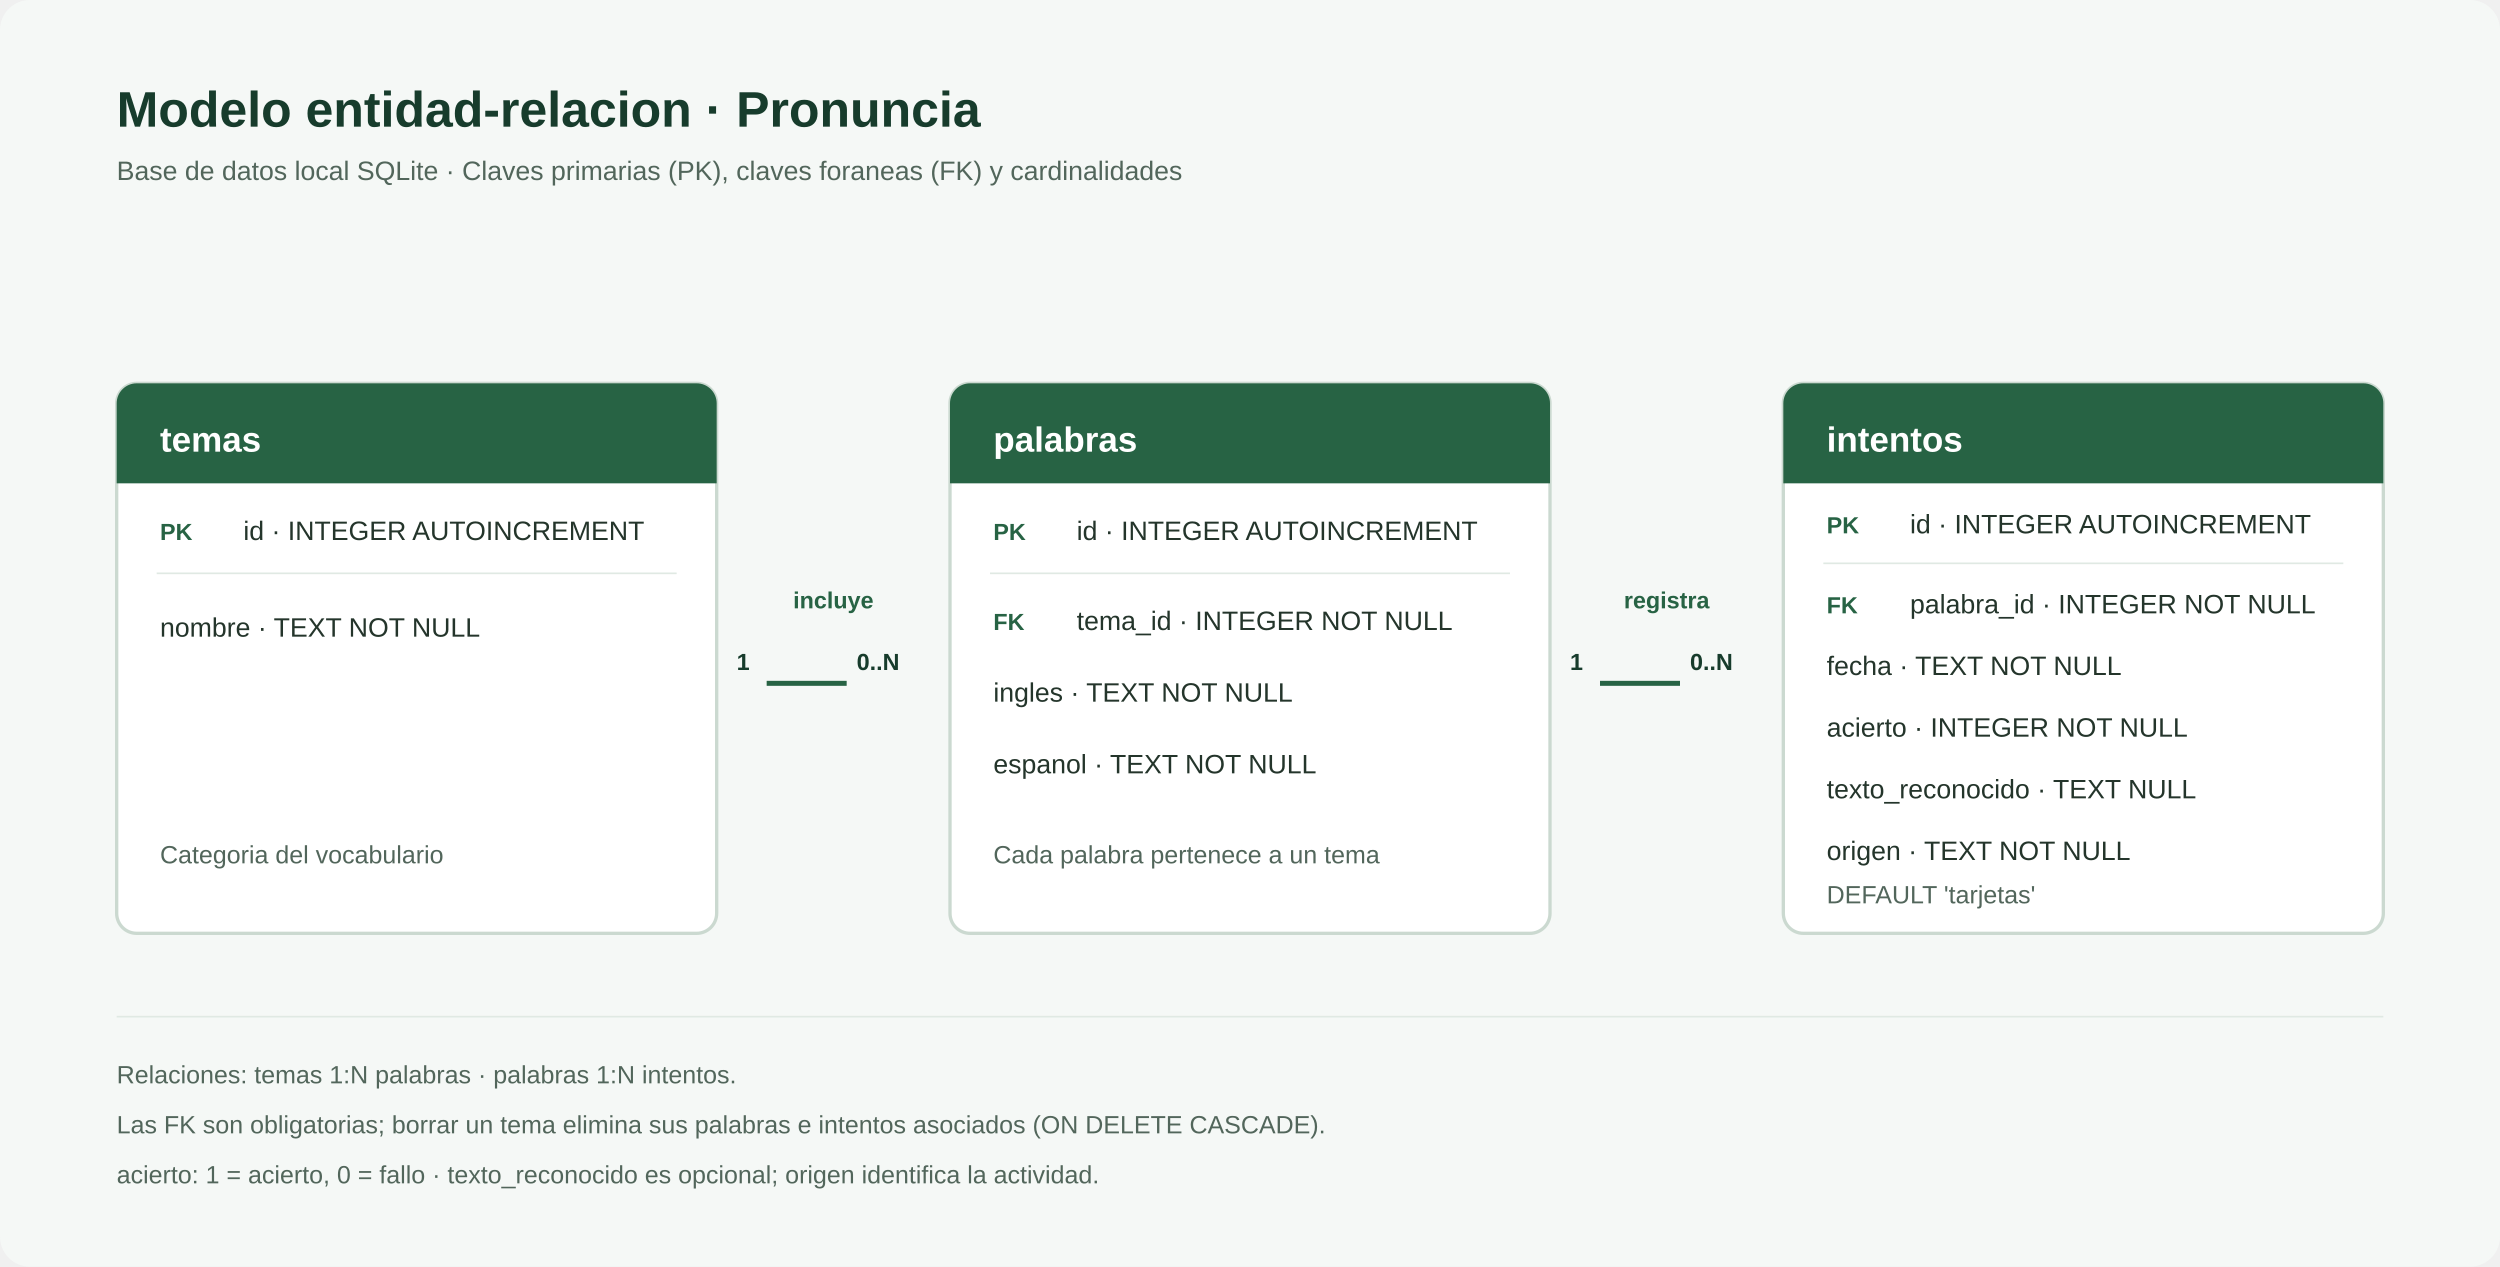
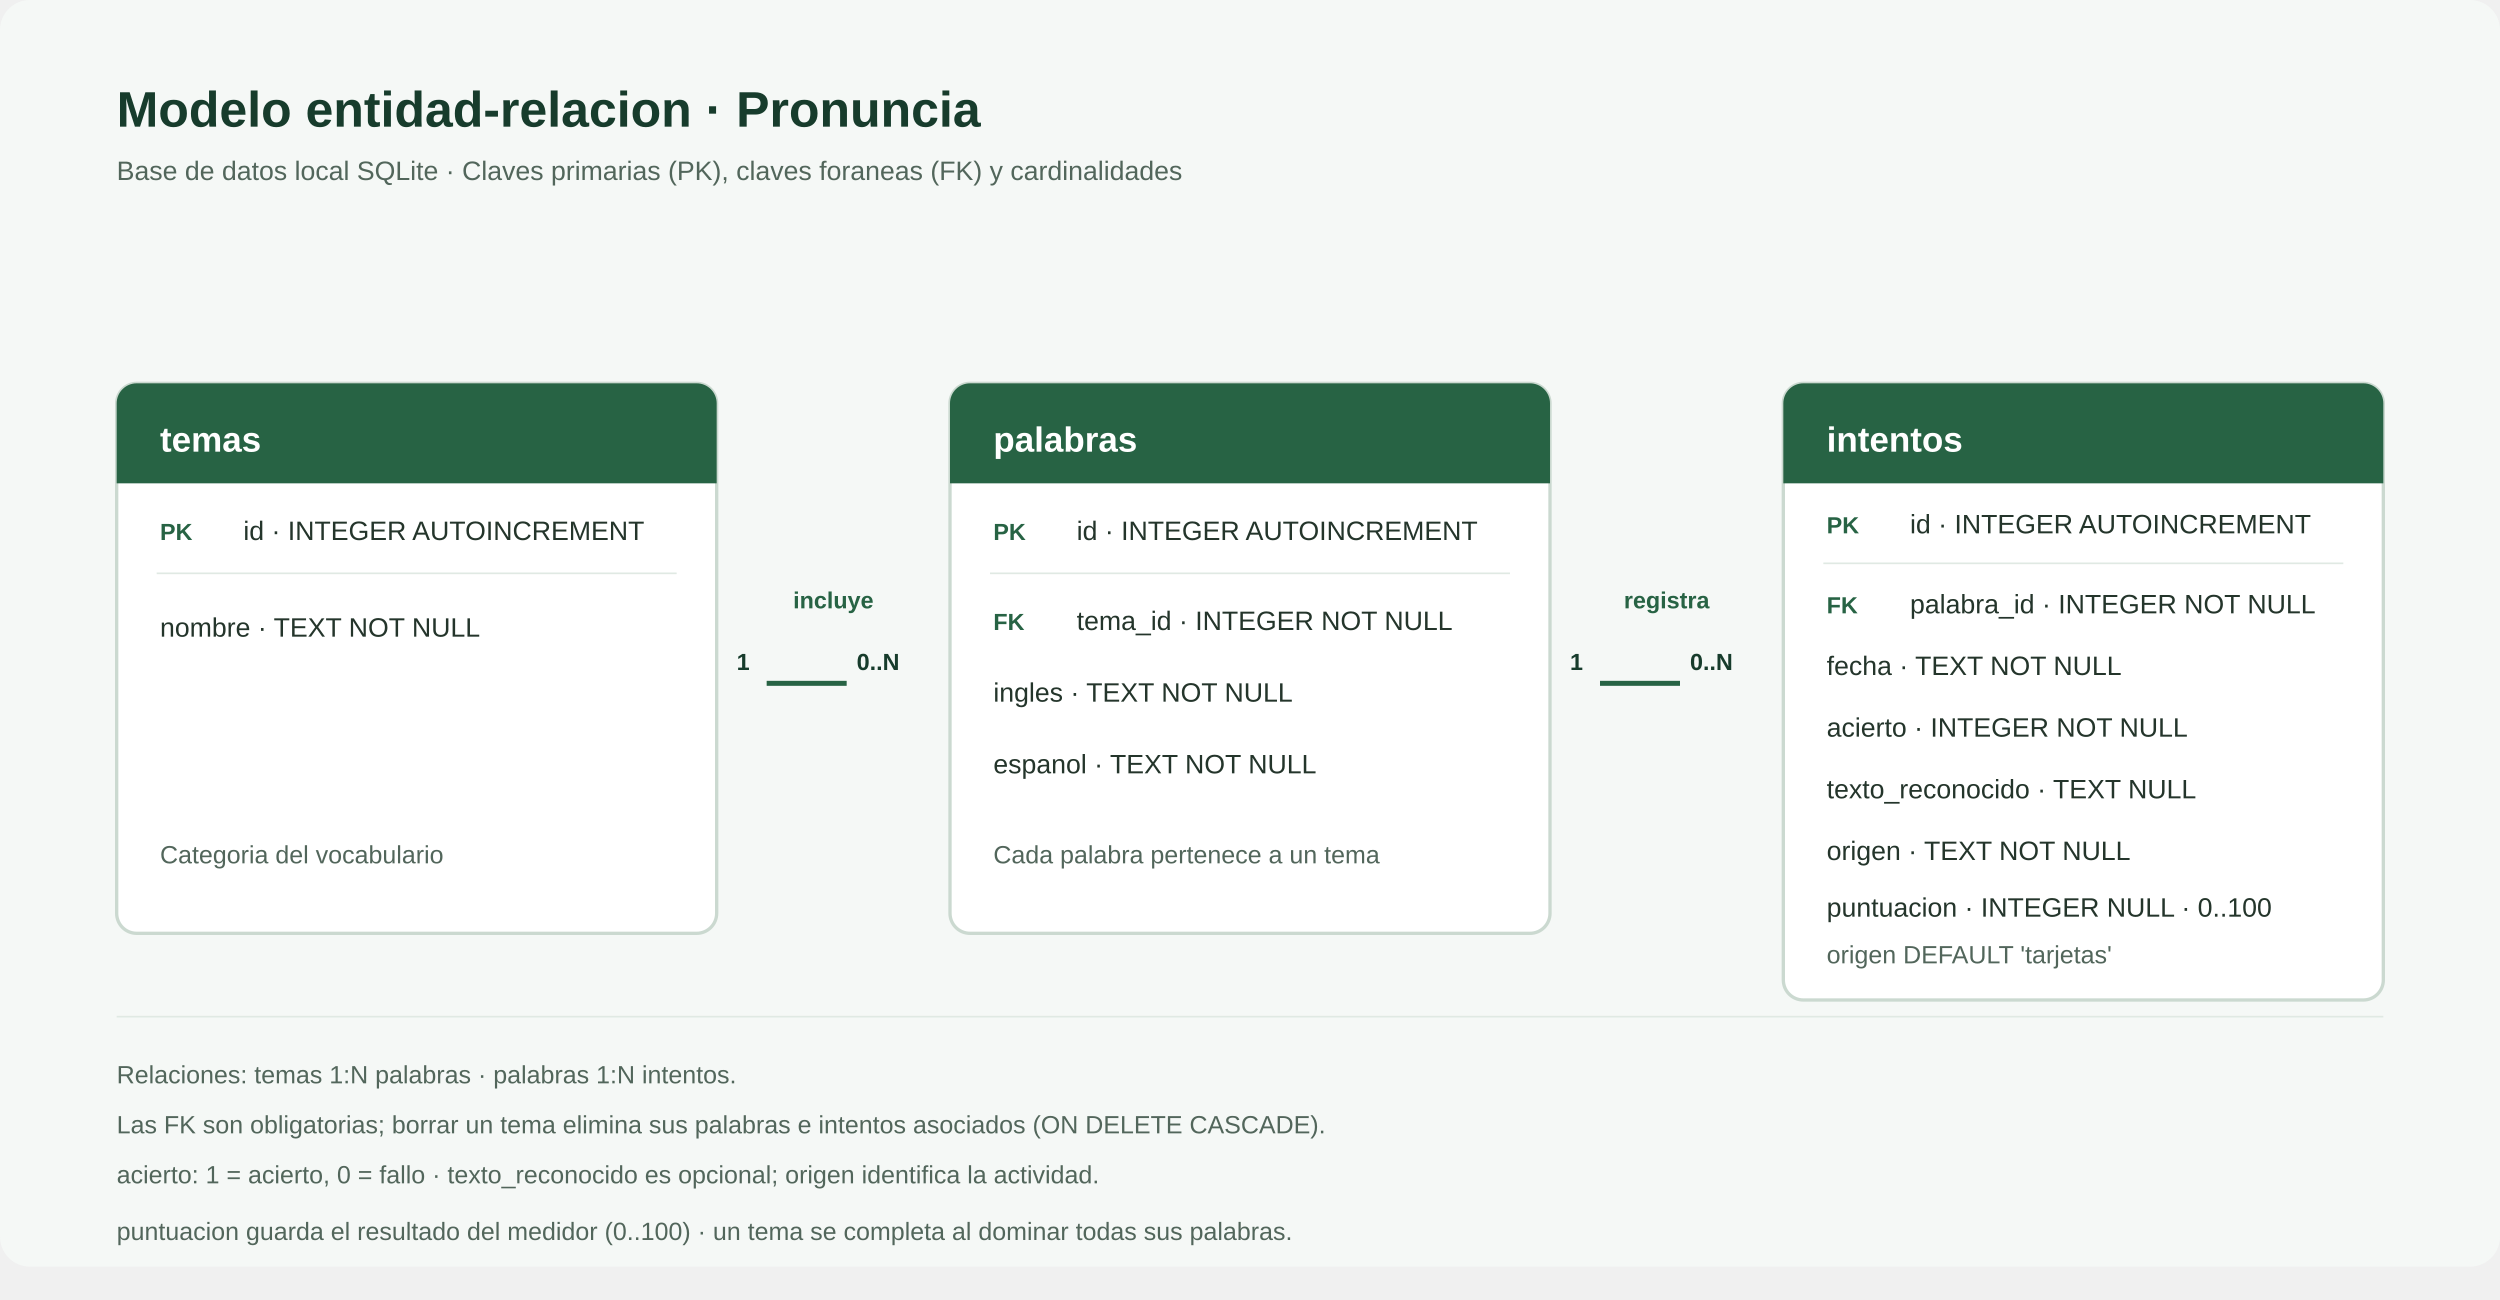
- <svg xmlns="http://www.w3.org/2000/svg" width="1500" height="760" viewBox="0 0 1500 760" role="img" aria-labelledby="title description">
+ <svg xmlns="http://www.w3.org/2000/svg" width="1500" height="780" viewBox="0 0 1500 780" role="img" aria-labelledby="title description">
  <defs>
    <style>
      .bg { fill: #f5f8f6; }
      .title { font: 700 30px "Segoe UI", Arial, sans-serif; fill: #173c2c; }
      .subtitle { font: 16px "Segoe UI", Arial, sans-serif; fill: #52665b; }
      .card { fill: #ffffff; stroke: #cbd9d0; stroke-width: 2; }
      .header { fill: #276344; }
      .entity { font: 700 21px "Segoe UI", Arial, sans-serif; fill: #ffffff; }
      .field { font: 16px "Segoe UI", Arial, sans-serif; fill: #24352b; }
      .key { font: 700 14px "Segoe UI", Arial, sans-serif; fill: #276344; }
      .relation { stroke: #276344; stroke-width: 3; fill: none; }
      .relation-label { font: 600 14px "Segoe UI", Arial, sans-serif; fill: #276344; }
      .cardinality { font: 700 14px "Segoe UI", Arial, sans-serif; fill: #173c2c; }
      .note { font: 15px "Segoe UI", Arial, sans-serif; fill: #52665b; }
      .rule { stroke: #e0e9e3; stroke-width: 1; }
    </style>
  </defs>
  <rect class="bg" width="1500" height="760" rx="18" />
  <text class="title" x="70" y="76">Modelo entidad-relacion · Pronuncia</text>
  <text class="subtitle" x="70" y="108">Base de datos local SQLite · Claves primarias (PK), claves foraneas (FK) y cardinalidades</text>
  <g>
    <rect class="card" x="70" y="230" width="360" height="330" rx="12" />
    <path class="header" d="M82 230h336a12 12 0 0 1 12 12v48H70v-48a12 12 0 0 1 12-12z" />
    <text class="entity" x="96" y="271">temas</text>
    <text class="key" x="96" y="324">PK</text>
    <text class="field" x="146" y="324">id · INTEGER AUTOINCREMENT</text>
    <line class="rule" x1="94" y1="344" x2="406" y2="344" />
    <text class="field" x="96" y="382">nombre · TEXT NOT NULL</text>
    <text class="note" x="96" y="518">Categoria del vocabulario</text>
  </g>
  <g>
    <rect class="card" x="570" y="230" width="360" height="330" rx="12" />
    <path class="header" d="M582 230h336a12 12 0 0 1 12 12v48H570v-48a12 12 0 0 1 12-12z" />
    <text class="entity" x="596" y="271">palabras</text>
    <text class="key" x="596" y="324">PK</text>
    <text class="field" x="646" y="324">id · INTEGER AUTOINCREMENT</text>
    <line class="rule" x1="594" y1="344" x2="906" y2="344" />
    <text class="key" x="596" y="378">FK</text>
    <text class="field" x="646" y="378">tema_id · INTEGER NOT NULL</text>
    <text class="field" x="596" y="421">ingles · TEXT NOT NULL</text>
    <text class="field" x="596" y="464">espanol · TEXT NOT NULL</text>
    <text class="note" x="596" y="518">Cada palabra pertenece a un tema</text>
  </g>
  <g>
-     <rect class="card" x="1070" y="230" width="360" height="330" rx="12" />
+     <rect class="card" x="1070" y="230" width="360" height="370" rx="12" />
    <path class="header" d="M1082 230h336a12 12 0 0 1 12 12v48H1070v-48a12 12 0 0 1 12-12z" />
    <text class="entity" x="1096" y="271">intentos</text>
    <text class="key" x="1096" y="320">PK</text>
    <text class="field" x="1146" y="320">id · INTEGER AUTOINCREMENT</text>
    <line class="rule" x1="1094" y1="338" x2="1406" y2="338" />
    <text class="key" x="1096" y="368">FK</text>
    <text class="field" x="1146" y="368">palabra_id · INTEGER NOT NULL</text>
    <text class="field" x="1096" y="405">fecha · TEXT NOT NULL</text>
    <text class="field" x="1096" y="442">acierto · INTEGER NOT NULL</text>
    <text class="field" x="1096" y="479">texto_reconocido · TEXT NULL</text>
    <text class="field" x="1096" y="516">origen · TEXT NOT NULL</text>
-     <text class="note" x="1096" y="542">DEFAULT 'tarjetas'</text>
+     <text class="field" x="1096" y="550">puntuacion · INTEGER NULL · 0..100</text>
+     <text class="note" x="1096" y="578">origen DEFAULT 'tarjetas'</text>
  </g>
  <g>
    <text class="relation-label" x="500" y="365" text-anchor="middle">incluye</text>
    <text class="cardinality" x="442" y="402">1</text>
    <path class="relation" d="M460 410h48" />
    <text class="cardinality" x="514" y="402">0..N</text>
  </g>
  <g>
    <text class="relation-label" x="1000" y="365" text-anchor="middle">registra</text>
    <text class="cardinality" x="942" y="402">1</text>
    <path class="relation" d="M960 410h48" />
    <text class="cardinality" x="1014" y="402">0..N</text>
  </g>
  <line class="rule" x1="70" y1="610" x2="1430" y2="610" />
  <text class="note" x="70" y="650">Relaciones: temas 1:N palabras · palabras 1:N intentos.</text>
  <text class="note" x="70" y="680">Las FK son obligatorias; borrar un tema elimina sus palabras e intentos asociados (ON DELETE CASCADE).</text>
  <text class="note" x="70" y="710">acierto: 1 = acierto, 0 = fallo · texto_reconocido es opcional; origen identifica la actividad.</text>
+   <text class="note" x="70" y="744">puntuacion guarda el resultado del medidor (0..100) · un tema se completa al dominar todas sus palabras.</text>
</svg>
